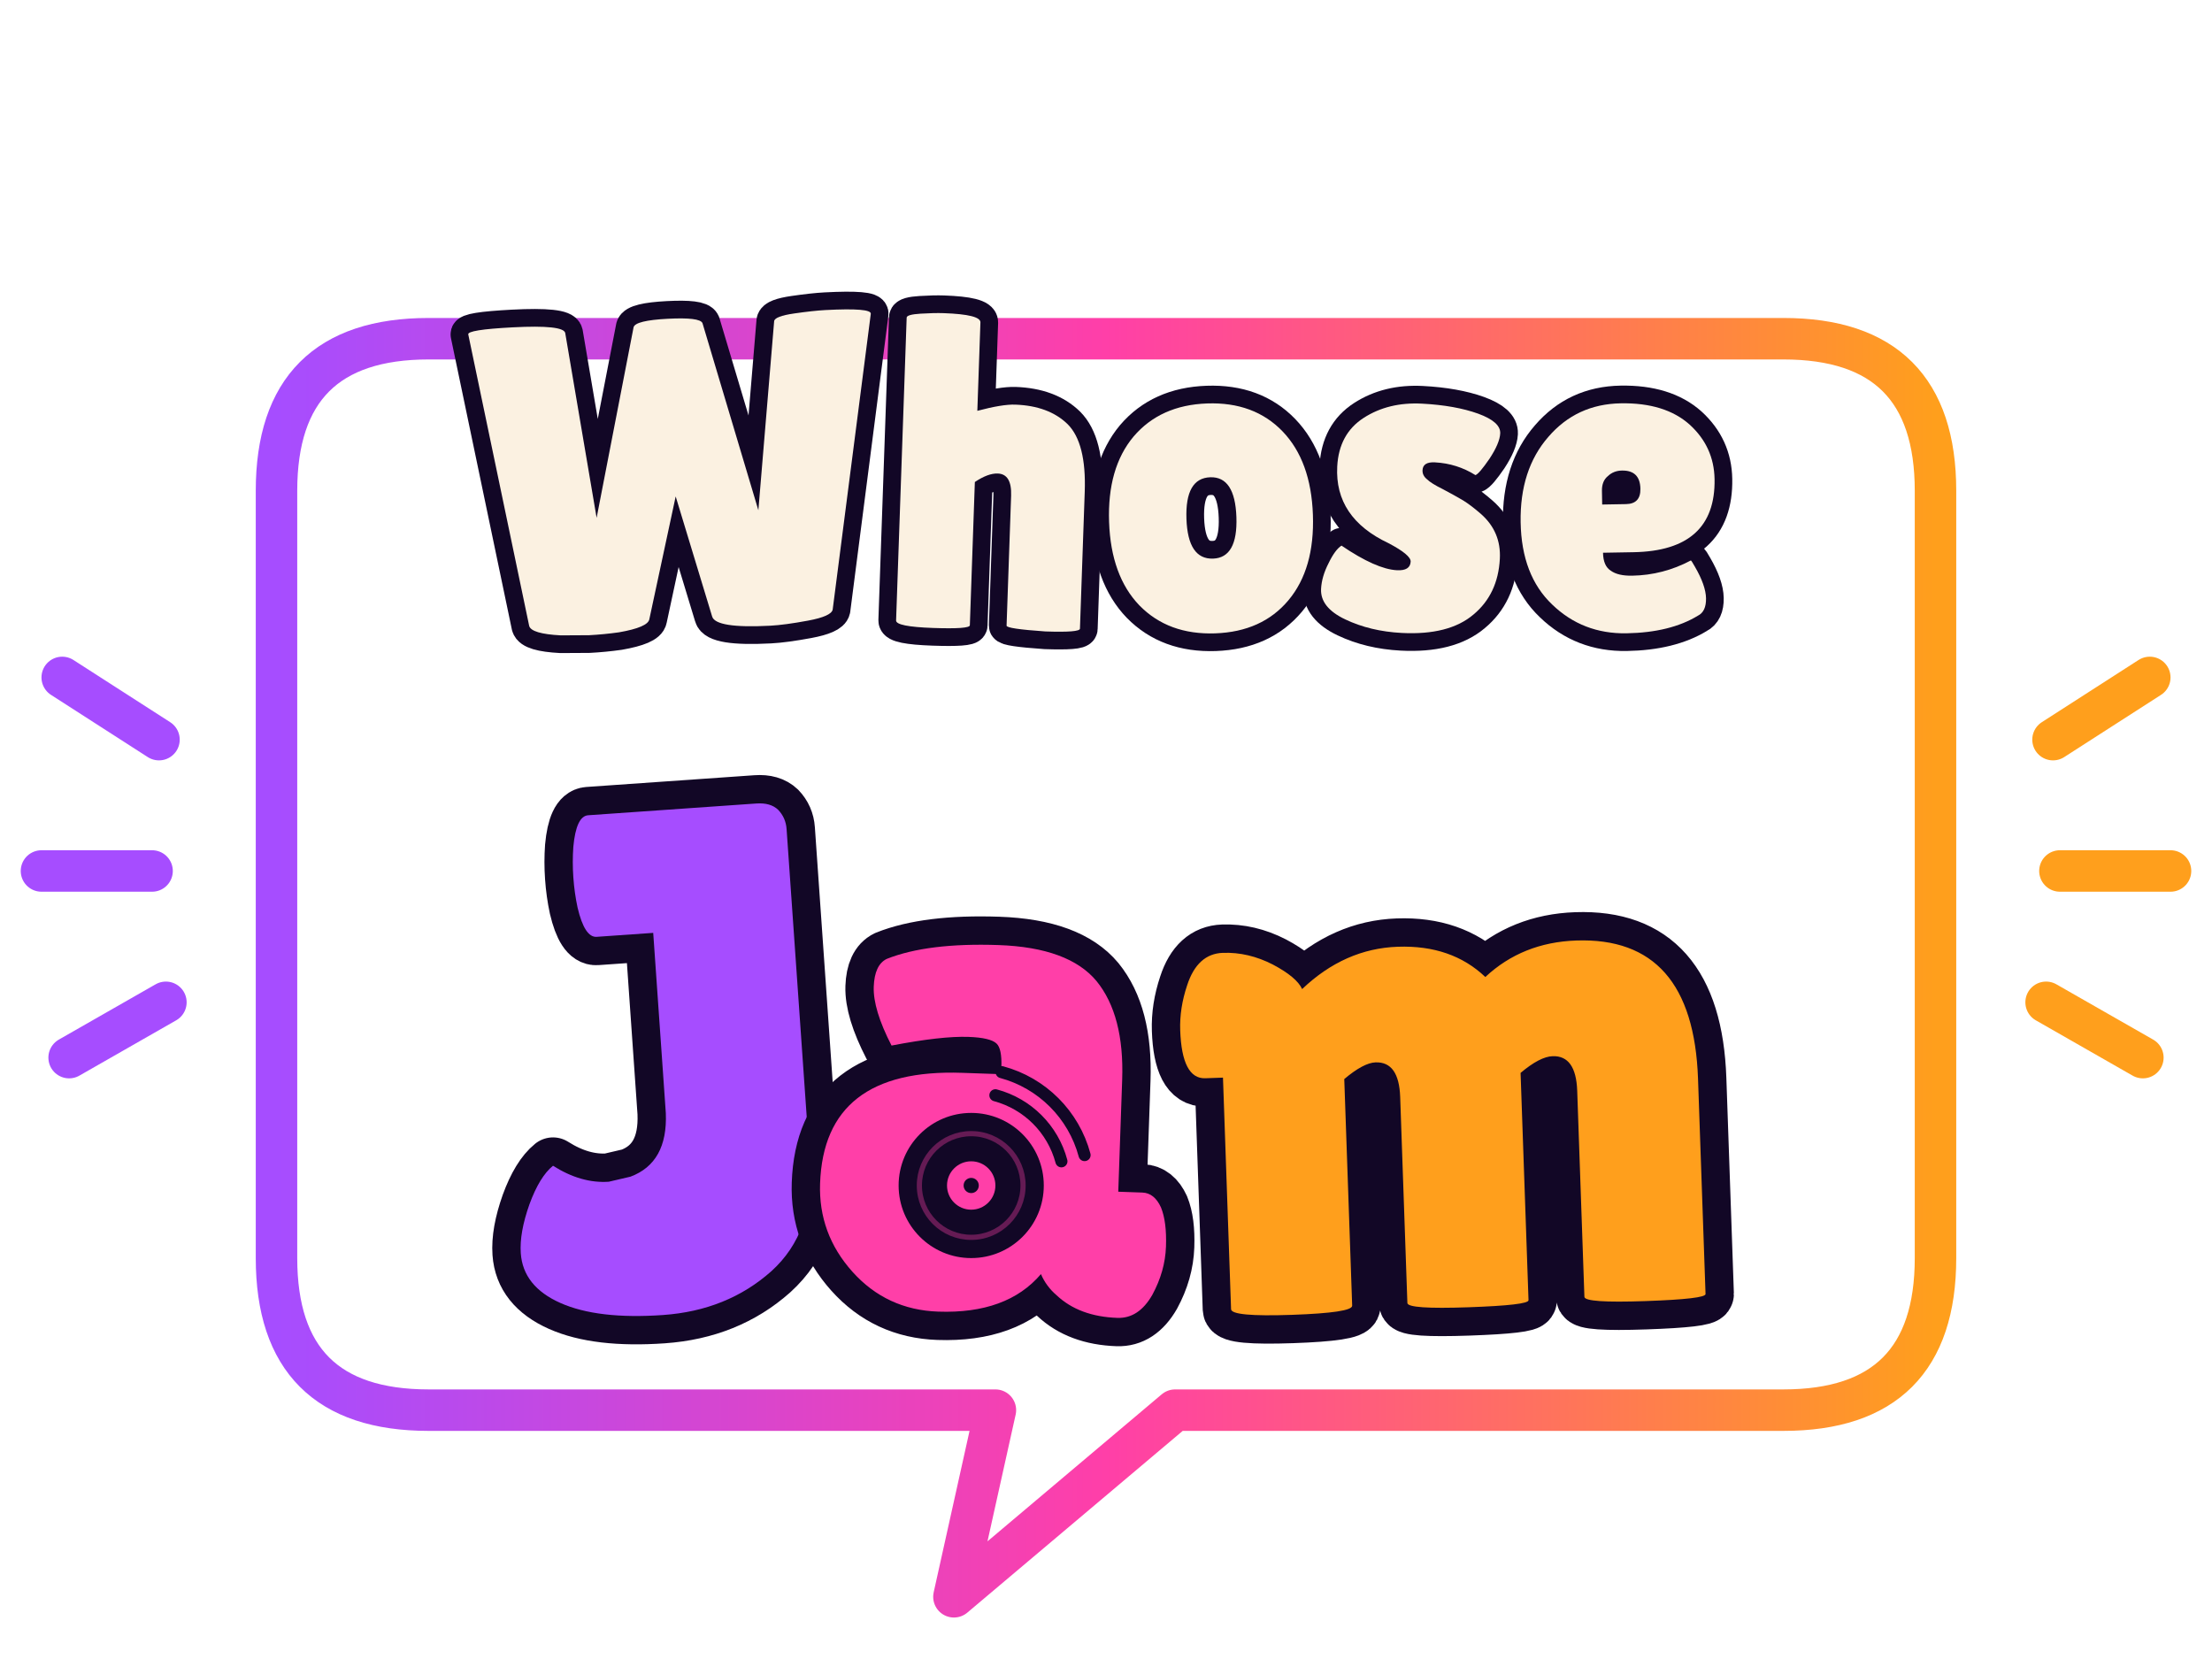
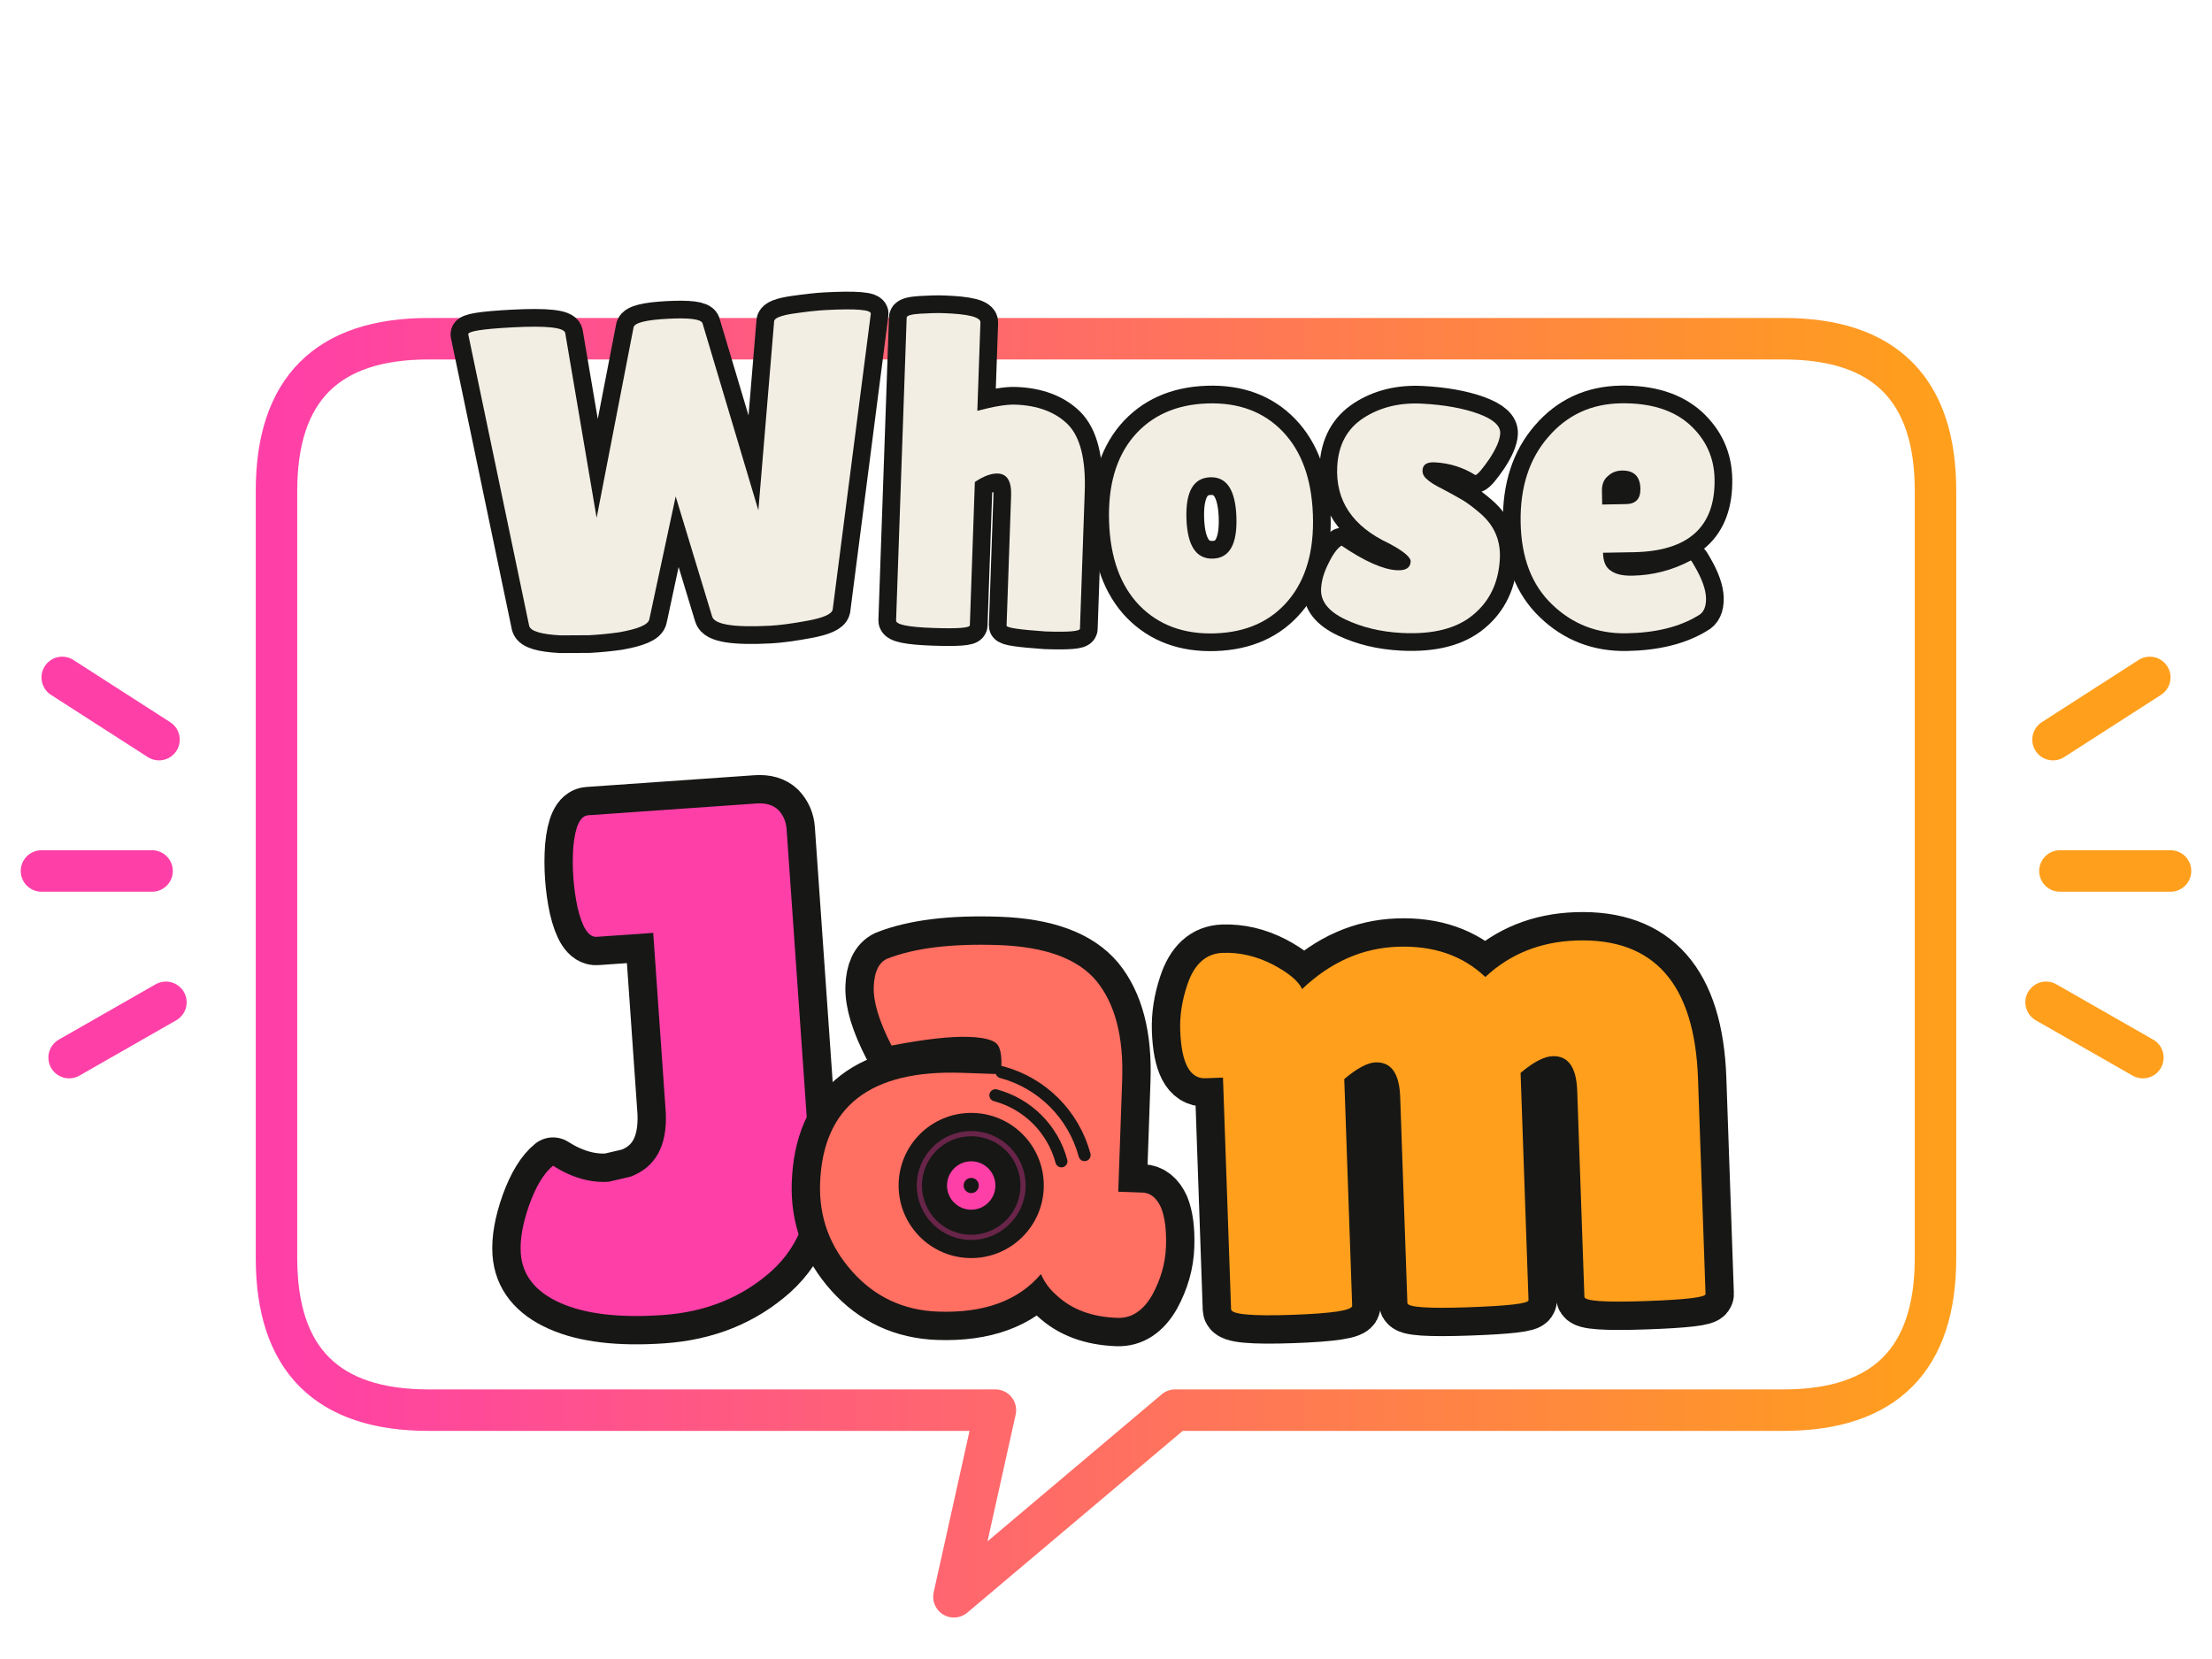
<svg xmlns="http://www.w3.org/2000/svg" viewBox="0 0 640 480" role="img" aria-label="Whose Jam">
  <defs>
    <linearGradient id="wj-grad" x1="80" y1="0" x2="560" y2="0" gradientUnits="userSpaceOnUse">
-       <stop offset="0" stop-color="#a64dff" />
-       <stop offset=".5" stop-color="#ff3fa8" />
+       <stop offset="0" stop-color="#ff3fa8" />
+       <stop offset=".5" stop-color="#ff6f62" />
      <stop offset="1" stop-color="#ff9f1c" />
    </linearGradient>
  </defs>
  <g fill="none" stroke-linecap="round" stroke-width="12">
    <path d="M124 98H516Q560 98 560 142V364Q560 408 516 408H340L276 462L288 408H124Q80 408 80 364V142Q80 98 124 98Z" stroke="url(#wj-grad)" stroke-linejoin="round" />
-     <g stroke="#a64dff">
+     <g stroke="#ff3fa8">
      <path d="M18 196L46 214" />
      <path d="M12 252H44" />
      <path d="M20 306L48 290" />
    </g>
    <g stroke="#ff9f1c">
      <path d="M622 196L594 214" />
      <path d="M628 252H596" />
      <path d="M620 306L592 290" />
    </g>
  </g>
-   <g style="paint-order:stroke" stroke="#120726" stroke-width="8" stroke-linejoin="round">
-     <g transform="translate(135 182)" fill="#fbf1e1">
+   <g style="paint-order:stroke" stroke="#171715" stroke-width="8" stroke-linejoin="round">
+     <g transform="translate(135 182)" fill="#f2eee4">
      <g transform="rotate(-3 61.0 -44.8)">
        <path transform="scale(1.28)" d="M12.4-2.5L2.1-69Q1.8-70.1 12.2-70.1L12.2-70.1Q23.7-70.1 24-68.2L24-68.2L28.9-26.1L39.5-68.7Q40-70.2 47.3-70.2Q54.6-70.2 55.1-68.8L55.1-68.8L65.5-25.9L71.3-68.4Q71.5-69.5 75.9-69.9Q80.3-70.3 83-70.3L83-70.3Q93.5-70.3 93.2-68.9L93.2-68.9L81.1-2.6Q80.7-1.1 75.4-0.4Q70.1 0.3 66.8 0.3L66.8 0.3Q54.4 0.3 53.8-2.5L53.8-2.5L47-30L39.6-2.6Q39.2-0.8 32.6 0L32.6 0Q29.2 0.3 25.8 0.3L25.8 0.3L19.4 0Q12.8-0.7 12.4-2.5L12.4-2.5Z" />
      </g>
      <g transform="rotate(2 152.0 -44.8)">
        <path transform="translate(120 0) scale(1.28)" d="M21.2-33.1L21.2-0.7Q21.2 0.2 12.9 0.2Q4.5 0.2 4.5-1.2L4.5-1.2L4.5-69.7Q4.5-70.4 7.6-70.7Q10.7-71 12.8-71L12.8-71Q21.2-71 21.2-69.2L21.2-69.2L21.2-49.2Q26.8-50.9 29.7-50.9L29.7-50.9Q37.3-50.9 41.7-46.9Q46.1-42.8 46.1-31.8L46.1-31.8L46.1-0.8Q46.1 0.1 38.3 0.1L38.3 0.1Q29.5-0.2 29.5-0.9L29.5-0.9L29.5-30.3Q29.5-35.2 26.3-35.2L26.3-35.2Q24.1-35.2 21.2-33.1L21.2-33.1Z" />
      </g>
      <g transform="rotate(-2 214.9 -44.8)">
        <path transform="translate(182.1 0) scale(1.28)" d="M8.8-5.9Q2.6-12.8 2.6-25Q2.6-37.2 8.8-44.1Q15.1-51 25.7-51Q36.3-51 42.5-44.1Q48.7-37.2 48.7-25Q48.7-12.8 42.5-5.9Q36.3 1 25.7 1Q15.1 1 8.8-5.9ZM25.8-34.3Q20.1-34.3 20.1-25.1Q20.1-15.9 25.8-15.9Q31.4-15.9 31.4-25.1Q31.4-34.3 25.8-34.3Z" />
      </g>
      <g transform="rotate(3 274.6 -44.8)">
        <path transform="translate(245.8 0) scale(1.28)" d="M6.6-18L6.6-18Q14.7-13.1 19.4-13.1L19.4-13.1Q22.4-13.1 22.4-15.2L22.4-15.2Q22.4-16.7 17.2-19.1L17.2-19.1Q4.7-24.2 4.7-35.8L4.7-35.8Q4.7-43.2 10.1-47.1Q15.5-51 23.1-51Q30.6-51 35.9-49.4Q41.1-47.8 41.1-45.2L41.1-45.2Q41.1-43 39.0-39.4Q36.8-35.8 36-35.5L36-35.5Q31.7-37.9 26.7-37.9L26.7-37.9Q24-37.9 24-36L24-36Q24-34.8 25.1-34.0Q26.1-33.1 28.9-31.9Q31.7-30.6 33.6-29.6Q35.4-28.6 37.7-26.8L37.7-26.8Q42.5-23 42.5-16.9L42.5-16.9Q42.5-8.9 37.2-4.0Q31.9 1 21.2 1L21.2 1Q14.1 1 8.3-1.4Q2.5-3.8 2.5-8L2.5-8Q2.5-10.8 3.9-13.9Q5.2-17 6.6-18Z" />
      </g>
      <g transform="rotate(-1 332.5 -44.8)">
        <path transform="translate(301.4 0) scale(1.28)" d="M42.3-2.7L42.3-2.7Q36 1 26.1 1Q16.2 1 9.4-5.8Q2.6-12.5 2.6-24.5Q2.6-36.4 9.2-43.7Q15.7-51 25.7-51Q35.7-51 41.2-45.9Q46.6-40.8 46.6-33.5L46.6-33.5Q46.6-17.3 28-17.3L28-17.3L21.1-17.3Q21.1-14.3 22.8-13.2Q24.4-12 27.6-12L27.6-12Q34.6-12 40.9-15.2L40.9-15.2Q41-15.3 41.8-13.8L41.8-13.8Q44.2-9.5 44.2-6.6Q44.2-3.6 42.3-2.7ZM29.8-31.6L29.8-31.6Q29.8-35.8 25.7-35.8L25.7-35.8Q23.8-35.8 22.5-34.6Q21.1-33.5 21.1-31.3L21.1-31.3L21.1-28.2L26.5-28.2Q29.8-28.2 29.8-31.6Z" />
      </g>
    </g>
    <g transform="translate(145 378)">
      <g transform="rotate(-4 47.4 -71.8)">
-         <path fill="#a64dff" transform="scale(2.05)" d="M0.9-9L0.9-9Q0.9-11.9 2.6-15.8Q4.3-19.6 6.3-21L6.3-21Q10.1-18.2 14-18.2L14-18.2L17.1-18.7Q22.5-20.3 22.7-27.3L22.7-27.3L22.7-52.8L14.7-52.8Q13-52.8 12.3-57.1L12.3-57.1Q12-59.2 12-61.4Q12-63.6 12.3-65.7L12.3-65.7Q13-70 14.7-70L14.7-70L38.5-70Q40.5-70 41.5-68.9Q42.5-67.7 42.5-66.1L42.5-66.1L42.5-18.9Q42.5-9.1 36.0-4Q29.4 1.1 20.3 1.1Q11.1 1.1 6-1.6Q0.9-4.3 0.9-9Z" />
+         <path fill="#ff3fa8" transform="scale(2.05)" d="M0.9-9L0.9-9Q0.9-11.9 2.6-15.8Q4.3-19.6 6.3-21L6.3-21Q10.1-18.2 14-18.2L14-18.2L17.1-18.7Q22.5-20.3 22.7-27.3L22.7-27.3L22.7-52.8L14.7-52.8Q13-52.8 12.3-57.1L12.3-57.1Q12-59.2 12-61.4Q12-63.6 12.3-65.7L12.3-65.7Q13-70 14.7-70L14.7-70L38.5-70Q40.5-70 41.5-68.9Q42.5-67.7 42.5-66.1L42.5-66.1L42.5-18.9Q42.5-9.1 36.0-4Q29.4 1.1 20.3 1.1Q11.1 1.1 6-1.6Q0.9-4.3 0.9-9Z" />
      </g>
      <g transform="rotate(2 143.7 -71.8)">
-         <path fill="#ff3fa8" transform="translate(90.7 0) scale(2.05)" d="M10.8-36.3L10.8-36.3Q8-41.3 8-44.5Q8-47.6 9.7-48.5L9.7-48.5Q15.4-51 25.4-51Q35.3-51 39.4-46.4Q43.5-41.7 43.5-32.6L43.5-32.6L43.5-16.8L46.9-16.8Q48.6-16.8 49.6-14.8Q50.5-12.8 50.5-9.3Q50.5-5.8 48.8-2.4Q47 1 44 1L44 1Q38.6 1 35.3-1.9L35.3-1.9Q33.8-3.1 33-4.8L33-4.8Q28.4 1 18.7 1L18.7 1Q11.4 1 6.4-4.2Q1.4-9.4 1.4-16.5L1.4-16.5Q1.4-32.8 20.9-32.8L20.9-32.8L26.4-32.8L26.4-33.8Q26.4-36.4 25.6-37.1Q24.7-37.9 21.6-37.9L21.6-37.9Q17.8-37.9 10.8-36.3ZM18.8-17.9L18.8-17.9Q18.8-15.7 20-14.6Q21.2-13.4 23.1-13.4Q24.9-13.4 26.4-14.9L26.4-14.9L26.4-22.6L23.6-22.6Q18.8-22.6 18.8-17.9Z" />
+         <path fill="#ff6f62" transform="translate(90.7 0) scale(2.05)" d="M10.8-36.3L10.8-36.3Q8-41.3 8-44.5Q8-47.6 9.7-48.5L9.7-48.5Q15.4-51 25.4-51Q35.3-51 39.4-46.4Q43.5-41.7 43.5-32.6L43.5-32.6L43.5-16.8L46.9-16.8Q48.6-16.8 49.6-14.8Q50.5-12.8 50.5-9.3Q50.5-5.8 48.8-2.4Q47 1 44 1L44 1Q38.6 1 35.3-1.9L35.3-1.9Q33.8-3.1 33-4.8L33-4.8Q28.4 1 18.7 1L18.7 1Q11.4 1 6.4-4.2Q1.4-9.4 1.4-16.5L1.4-16.5Q1.4-32.8 20.9-32.8L20.9-32.8L26.4-32.8L26.4-33.8Q26.4-36.4 25.6-37.1Q24.7-37.9 21.6-37.9L21.6-37.9Q17.8-37.9 10.8-36.3ZM18.8-17.9L18.8-17.9Q18.8-15.7 20-14.6Q21.2-13.4 23.1-13.4Q24.9-13.4 26.4-14.9L26.4-14.9L26.4-22.6L23.6-22.6Q18.8-22.6 18.8-17.9Z" />
      </g>
      <g transform="rotate(-2 273.5 -71.8)">
        <path fill="#ff9f1c" transform="translate(192.7 0) scale(2.05)" d="M49.8-32.6L49.8-0.5Q49.8 0.2 41.3 0.2Q32.7 0.2 32.7-0.7L32.7-0.7L32.7-29.8Q32.7-34.8 29.4-34.8L29.4-34.8Q27.7-34.8 24.9-32.6L24.9-32.6L24.9-0.6Q24.9 0.4 16.4 0.4Q7.8 0.4 7.8-0.7L7.8-0.7L7.8-33.4L5.3-33.4Q2-33.4 2-40.3L2-40.3Q2-43.4 3.2-46.6L3.2-46.6Q4.8-51 8.4-51Q12-51 15.4-49.1Q18.7-47.2 19.4-45.5L19.4-45.5Q25.6-51 33.1-51Q40.7-51 45.3-46.3L45.3-46.3Q50.7-51 58.3-51L58.3-51Q74.8-51 74.8-30.9L74.8-30.9L74.8-0.5Q74.8 0.2 66.3 0.2Q57.7 0.2 57.7-0.7L57.7-0.7L57.7-29.8Q57.7-34.8 54.4-34.8L54.4-34.8Q52.6-34.8 49.8-32.6L49.8-32.6Z" />
      </g>
    </g>
  </g>
  <g transform="translate(281 343)">
-     <circle r="21" fill="#120726" />
+     <circle r="21" fill="#171715" />
    <circle r="15" fill="none" stroke="#ff3fa8" stroke-opacity=".35" stroke-width="1.5" />
    <circle r="7" fill="#ff3fa8" />
-     <circle r="2.2" fill="#120726" />
-     <g fill="none" stroke="#120726" stroke-width="3.5" stroke-linecap="round">
+     <circle r="2.2" fill="#171715" />
+     <g fill="none" stroke="#171715" stroke-width="3.5" stroke-linecap="round">
      <path d="M7.0 -26.1A27 27 0 0 1 26.1 -7.0" />
      <path d="M8.8 -32.8A34 34 0 0 1 32.8 -8.8" />
    </g>
  </g>
</svg>
